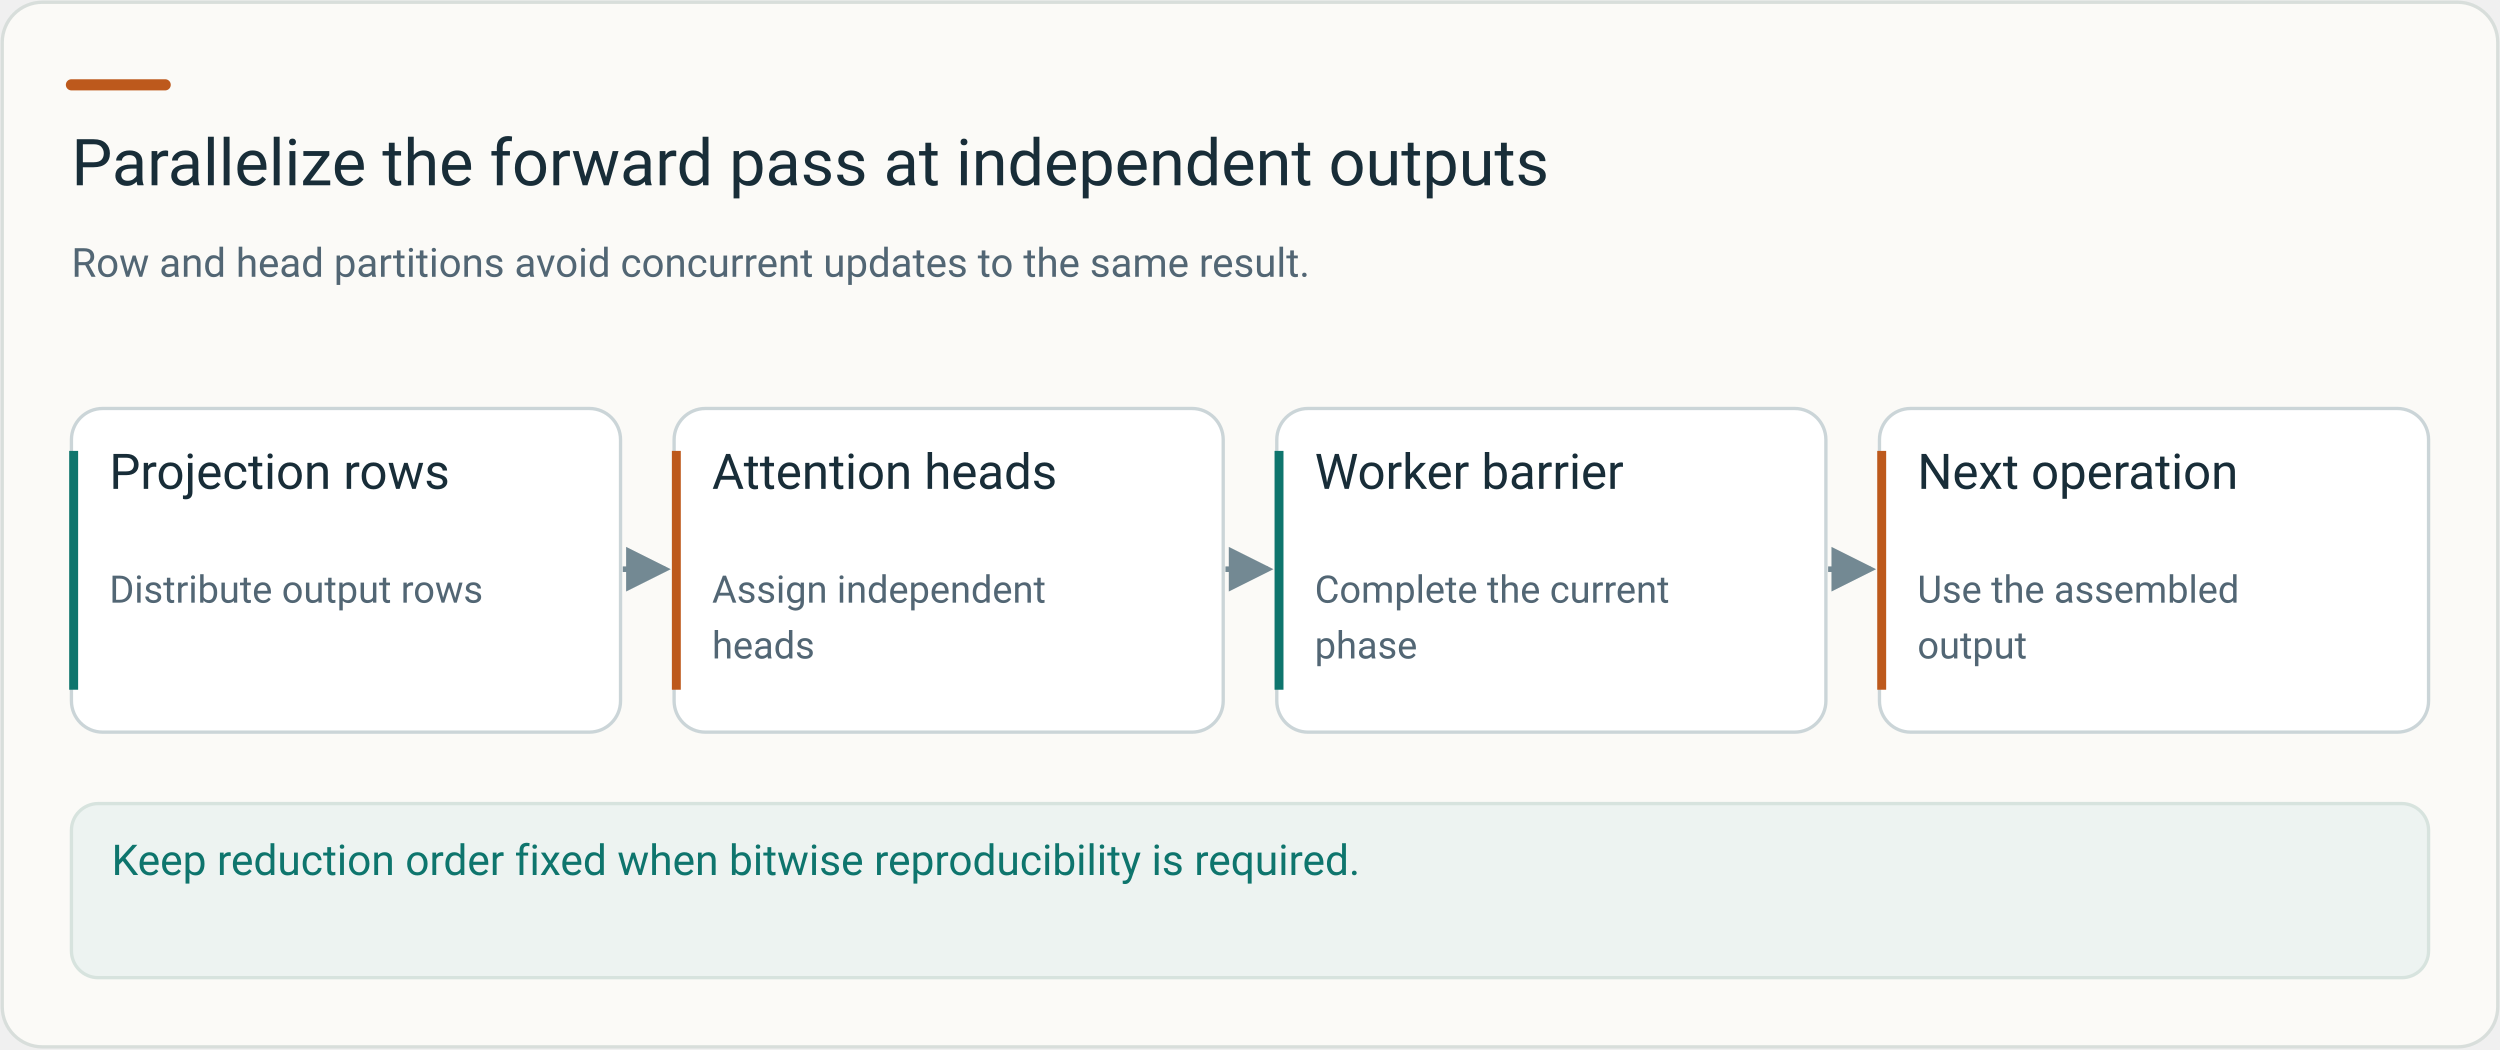
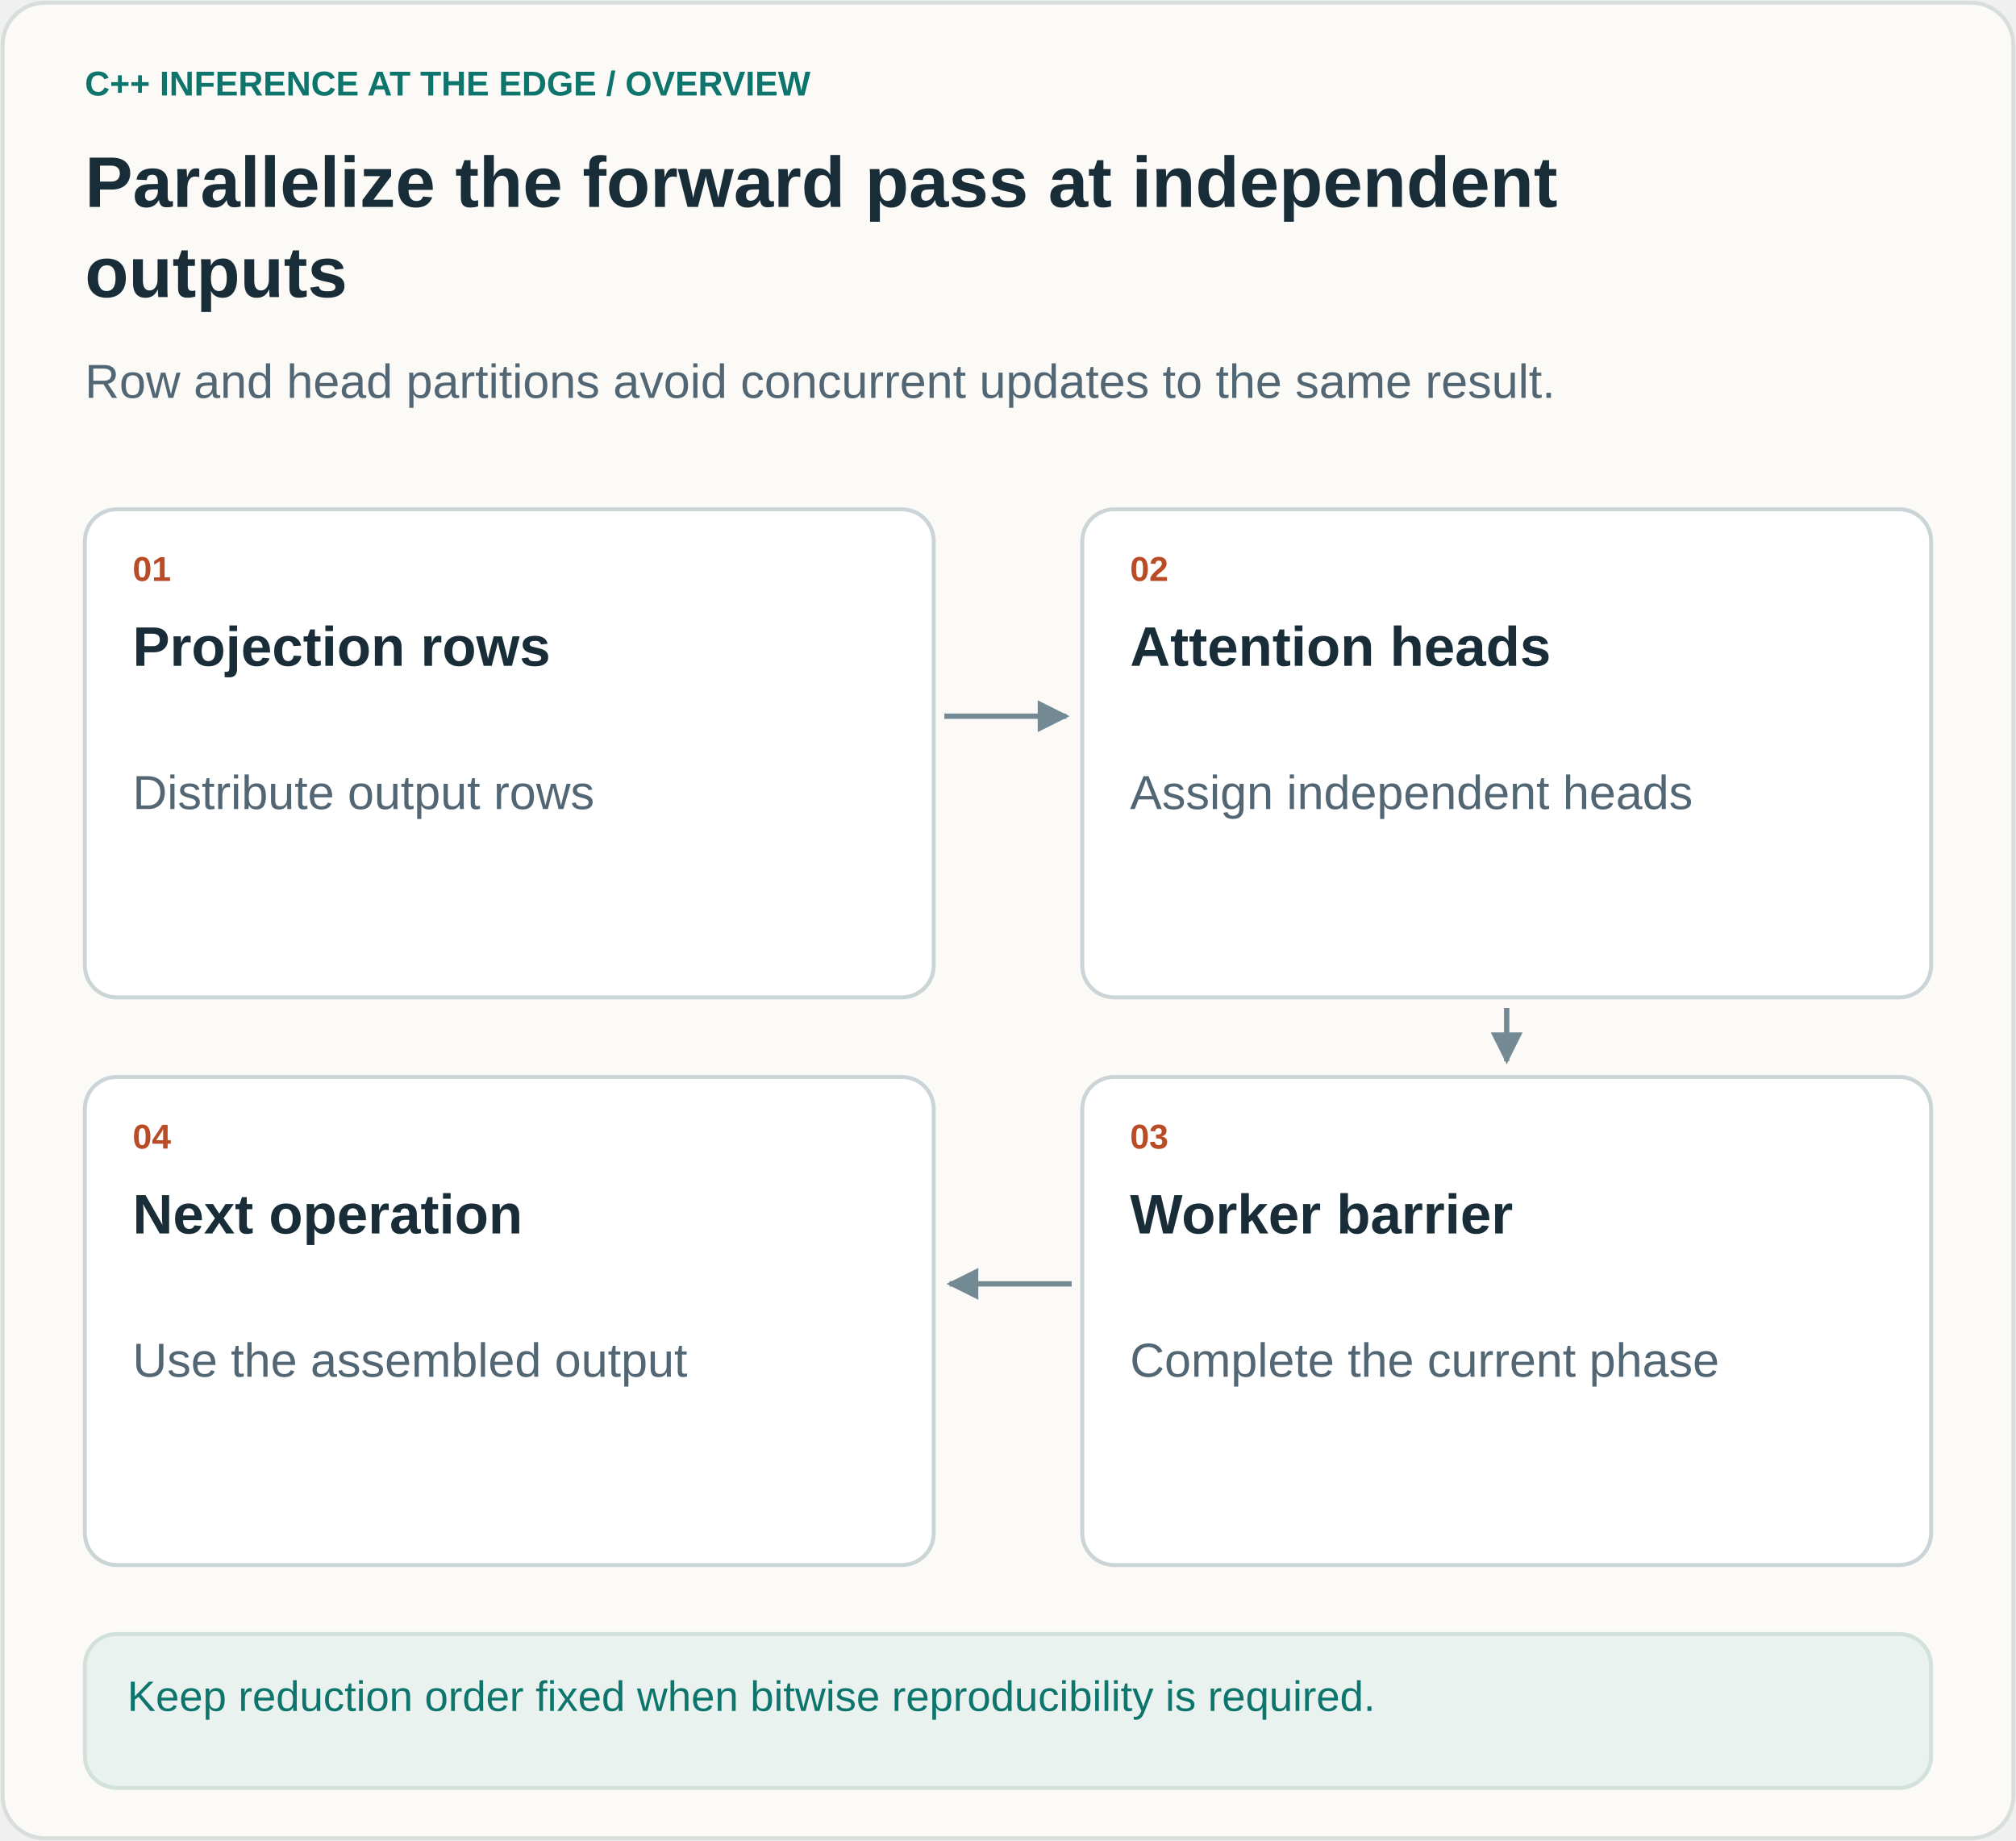
- <svg xmlns="http://www.w3.org/2000/svg" viewBox="0 0 1120 470" role="img" aria-labelledby="title desc">
+ <svg xmlns="http://www.w3.org/2000/svg" width="760" height="694" viewBox="0 0 760 694" role="img" aria-labelledby="title desc">
  <defs>
-     <marker id="arrow" markerWidth="8" markerHeight="8" refX="7" refY="4" orient="auto">
-       <path d="M0 0 L8 4 L0 8 Z" fill="#738993" />
+     <marker id="arrow" viewBox="0 0 10 10" refX="9" refY="5" markerWidth="6" markerHeight="6" orient="auto-start-reverse">
+       <path d="M0 0 L10 5 L0 10 Z" fill="#738993" />
    </marker>
  </defs>
-   <g font-family="Roboto, Arial, sans-serif">
-     <rect x="1" y="1" width="1118" height="468" rx="18" fill="#fbfaf7" stroke="#d8dedb" stroke-width="1.5" />
-     <path d="M32 38 H74" stroke="#bd591c" stroke-width="5" stroke-linecap="round" />
-     <text x="32" y="83" font-size="29" fill="#182d38" font-weight="400">Parallelize the forward pass at independent outputs</text>
-     <text x="32" y="124" font-size="18" fill="#526674" font-weight="400">Row and head partitions avoid concurrent updates to the same result.</text>
-     <rect x="32" y="183" width="246" height="145" rx="14" fill="#fff" stroke="#cbd5d8" stroke-width="1.5" />
-     <path d="M33 202 V309" stroke="#0e756d" stroke-width="4" />
-     <text x="49" y="219" font-size="22" fill="#182d38" font-weight="400">Projection rows</text>
-     <text x="49" y="270" font-size="17" fill="#526674" font-weight="400">Distribute output rows</text>
-     <path d="M279 255 H298" stroke="#738993" stroke-width="2.5" marker-end="url(#arrow)" fill="none" />
-     <rect x="302" y="183" width="246" height="145" rx="14" fill="#fff" stroke="#cbd5d8" stroke-width="1.5" />
-     <path d="M303 202 V309" stroke="#bd591c" stroke-width="4" />
-     <text x="319" y="219" font-size="22" fill="#182d38" font-weight="400">Attention heads</text>
-     <text x="319" y="270" font-size="17" fill="#526674" font-weight="400">Assign independent</text>
-     <text x="319" y="295" font-size="17" fill="#526674" font-weight="400">heads</text>
-     <path d="M549 255 H568" stroke="#738993" stroke-width="2.5" marker-end="url(#arrow)" fill="none" />
-     <rect x="572" y="183" width="246" height="145" rx="14" fill="#fff" stroke="#cbd5d8" stroke-width="1.5" />
-     <path d="M573 202 V309" stroke="#0e756d" stroke-width="4" />
-     <text x="589" y="219" font-size="22" fill="#182d38" font-weight="400">Worker barrier</text>
-     <text x="589" y="270" font-size="17" fill="#526674" font-weight="400">Complete the current</text>
-     <text x="589" y="295" font-size="17" fill="#526674" font-weight="400">phase</text>
-     <path d="M819 255 H838" stroke="#738993" stroke-width="2.5" marker-end="url(#arrow)" fill="none" />
-     <rect x="842" y="183" width="246" height="145" rx="14" fill="#fff" stroke="#cbd5d8" stroke-width="1.5" />
-     <path d="M843 202 V309" stroke="#bd591c" stroke-width="4" />
-     <text x="859" y="219" font-size="22" fill="#182d38" font-weight="400">Next operation</text>
-     <text x="859" y="270" font-size="17" fill="#526674" font-weight="400">Use the assembled</text>
-     <text x="859" y="295" font-size="17" fill="#526674" font-weight="400">output</text>
-     <rect x="32" y="360" width="1056" height="78" rx="12" fill="#edf3f1" stroke="#d7e3de" stroke-width="1.5" />
-     <text x="50" y="392" font-size="19" fill="#0e756d" font-weight="400">Keep reduction order fixed when bitwise reproducibility is required.</text>
+   <g font-family="Arial, Helvetica, sans-serif">
+     <rect x="1" y="1" width="758" height="692" rx="16" fill="#fbfaf7" stroke="#d8dedb" stroke-width="1.5" />
+     <text x="32" y="36" font-size="13" fill="#0e756d" font-weight="700" text-anchor="start">C++ INFERENCE AT THE EDGE  /  OVERVIEW</text>
+     <text x="32" y="78" font-size="27" fill="#182d38" font-weight="600" text-anchor="start">Parallelize the forward pass at independent</text>
+     <text x="32" y="112" font-size="27" fill="#182d38" font-weight="600" text-anchor="start">outputs</text>
+     <text x="32" y="150" font-size="18" fill="#526674" font-weight="400" text-anchor="start">Row and head partitions avoid concurrent updates to the same result.</text>
+     <rect x="32" y="192" width="320" height="184" rx="12" fill="#fff" stroke="#cbd5d8" stroke-width="1.5" />
+     <text x="50" y="219" font-size="13" fill="#b94c27" font-weight="700" text-anchor="start">01</text>
+     <text x="50" y="251" font-size="21" fill="#182d38" font-weight="600" text-anchor="start">Projection rows</text>
+     <text x="50" y="305" font-size="18" fill="#526674" font-weight="400" text-anchor="start">Distribute output rows</text>
+     <rect x="408" y="192" width="320" height="184" rx="12" fill="#fff" stroke="#cbd5d8" stroke-width="1.5" />
+     <text x="426" y="219" font-size="13" fill="#b94c27" font-weight="700" text-anchor="start">02</text>
+     <text x="426" y="251" font-size="21" fill="#182d38" font-weight="600" text-anchor="start">Attention heads</text>
+     <text x="426" y="305" font-size="18" fill="#526674" font-weight="400" text-anchor="start">Assign independent heads</text>
+     <rect x="408" y="406" width="320" height="184" rx="12" fill="#fff" stroke="#cbd5d8" stroke-width="1.5" />
+     <text x="426" y="433" font-size="13" fill="#b94c27" font-weight="700" text-anchor="start">03</text>
+     <text x="426" y="465" font-size="21" fill="#182d38" font-weight="600" text-anchor="start">Worker barrier</text>
+     <text x="426" y="519" font-size="18" fill="#526674" font-weight="400" text-anchor="start">Complete the current phase</text>
+     <rect x="32" y="406" width="320" height="184" rx="12" fill="#fff" stroke="#cbd5d8" stroke-width="1.5" />
+     <text x="50" y="433" font-size="13" fill="#b94c27" font-weight="700" text-anchor="start">04</text>
+     <text x="50" y="465" font-size="21" fill="#182d38" font-weight="600" text-anchor="start">Next operation</text>
+     <text x="50" y="519" font-size="18" fill="#526674" font-weight="400" text-anchor="start">Use the assembled output</text>
+     <path d="M356 270 L402 270" fill="none" stroke="#738993" stroke-width="2" marker-end="url(#arrow)" />
+     <path d="M568 380 L568 400" fill="none" stroke="#738993" stroke-width="2" marker-end="url(#arrow)" />
+     <path d="M404 484 L358 484" fill="none" stroke="#738993" stroke-width="2" marker-end="url(#arrow)" />
+     <rect x="32" y="616" width="696" height="58" rx="12" fill="#eaf2ef" stroke="#d2e1db" stroke-width="1.5" />
+     <text x="48" y="645" font-size="16" fill="#0e756d" font-weight="400" text-anchor="start">Keep reduction order fixed when bitwise reproducibility is required.</text>
  </g>
</svg>
